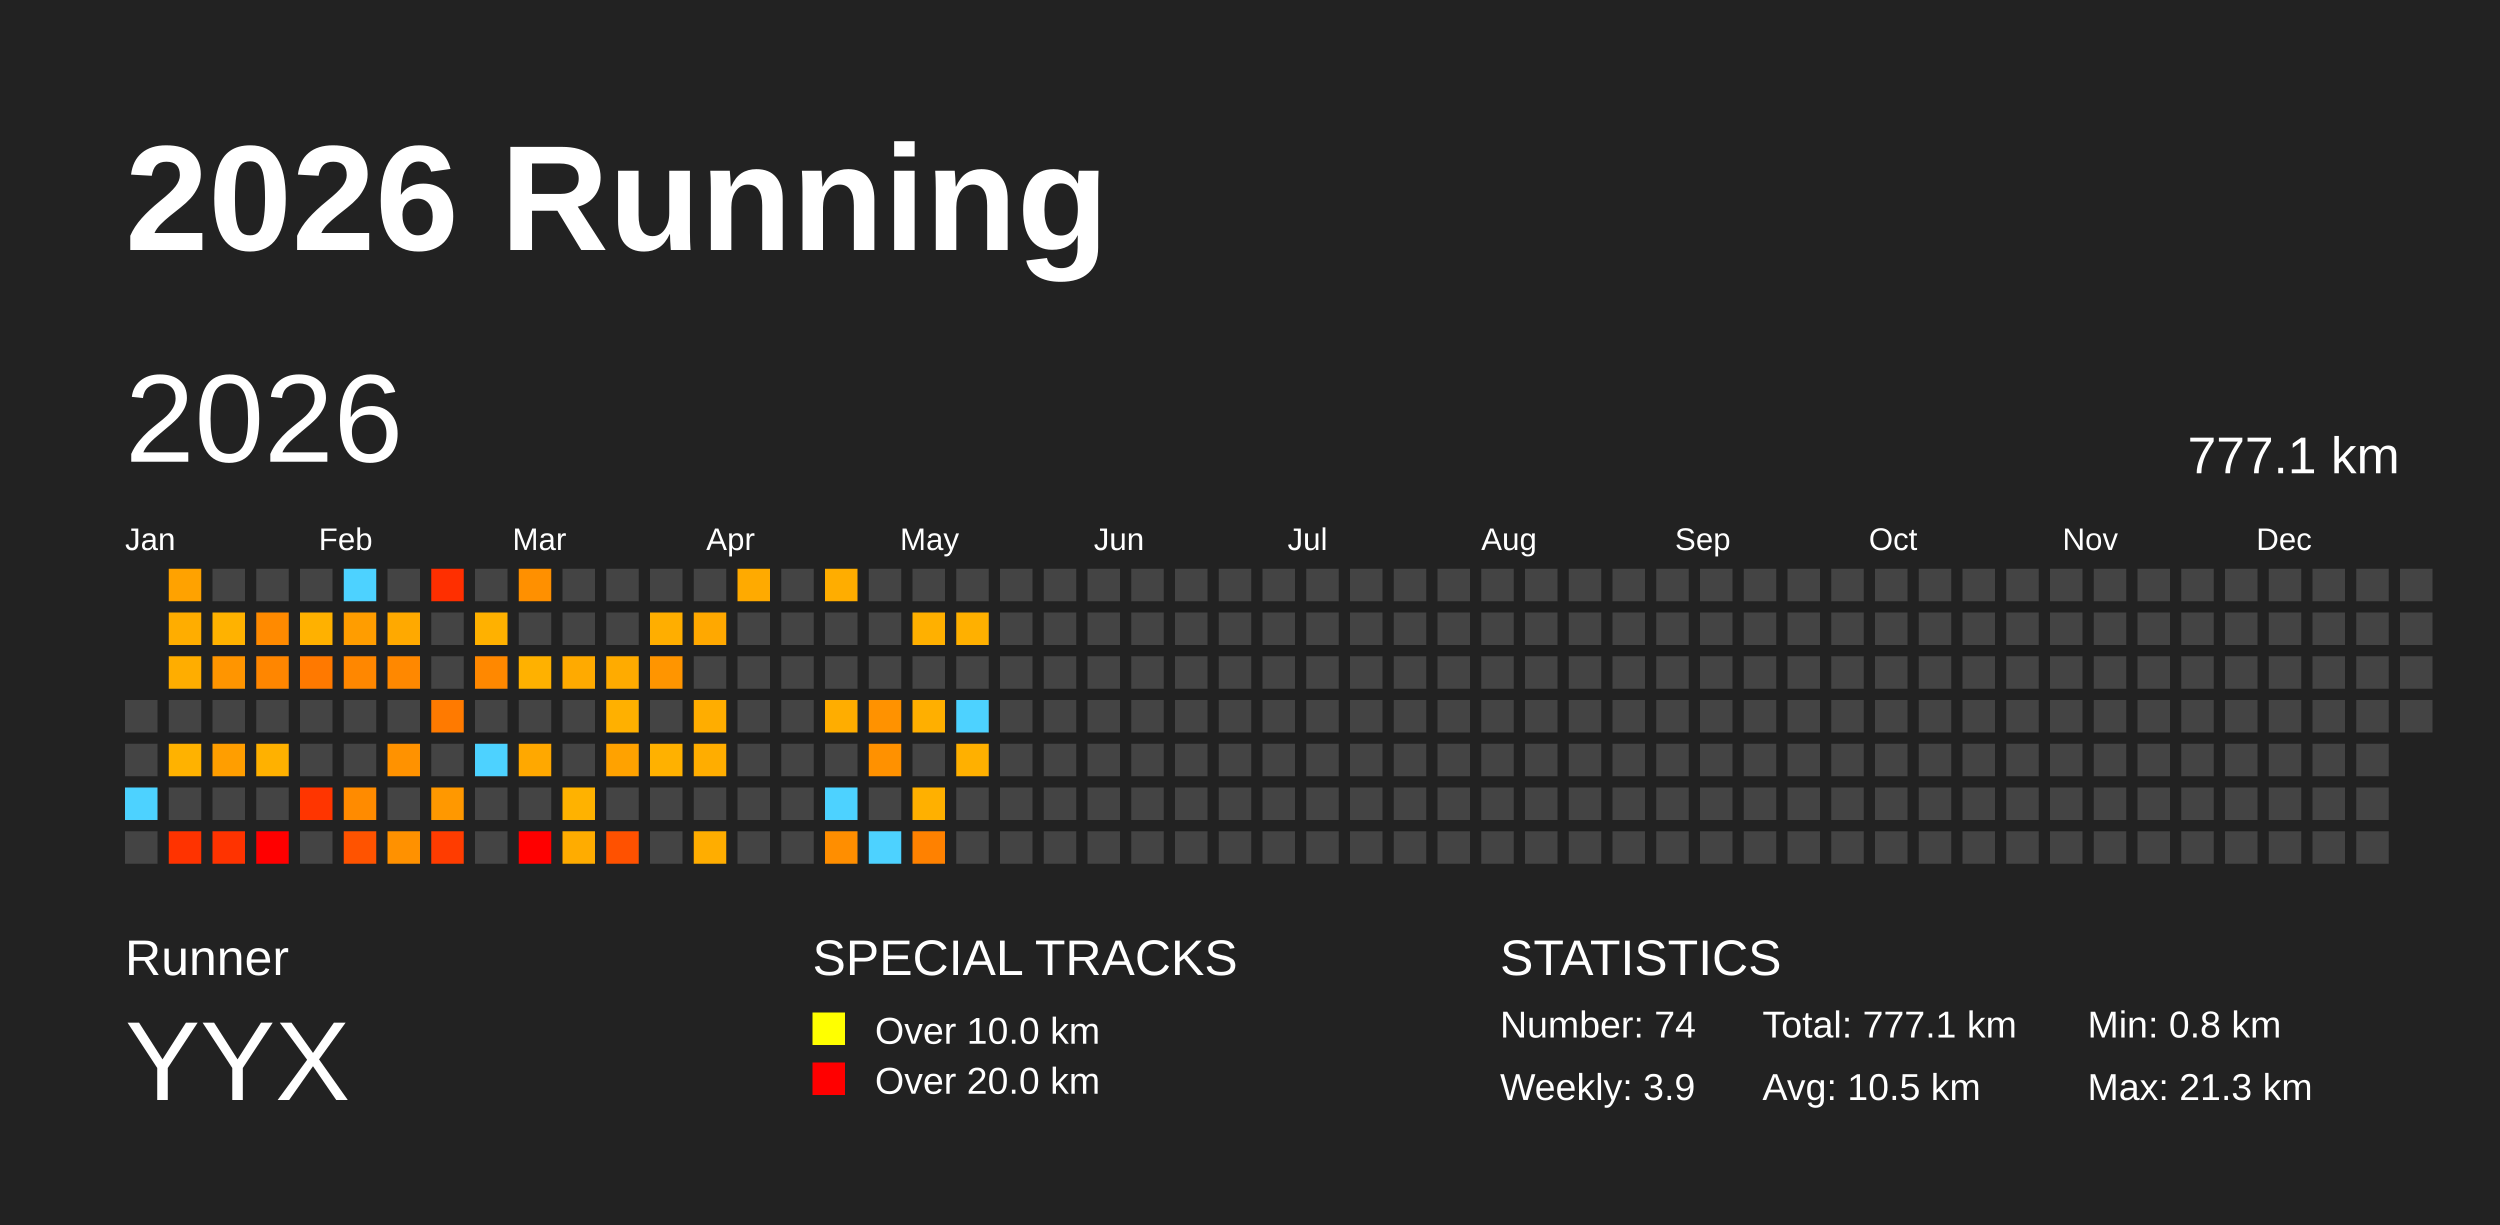
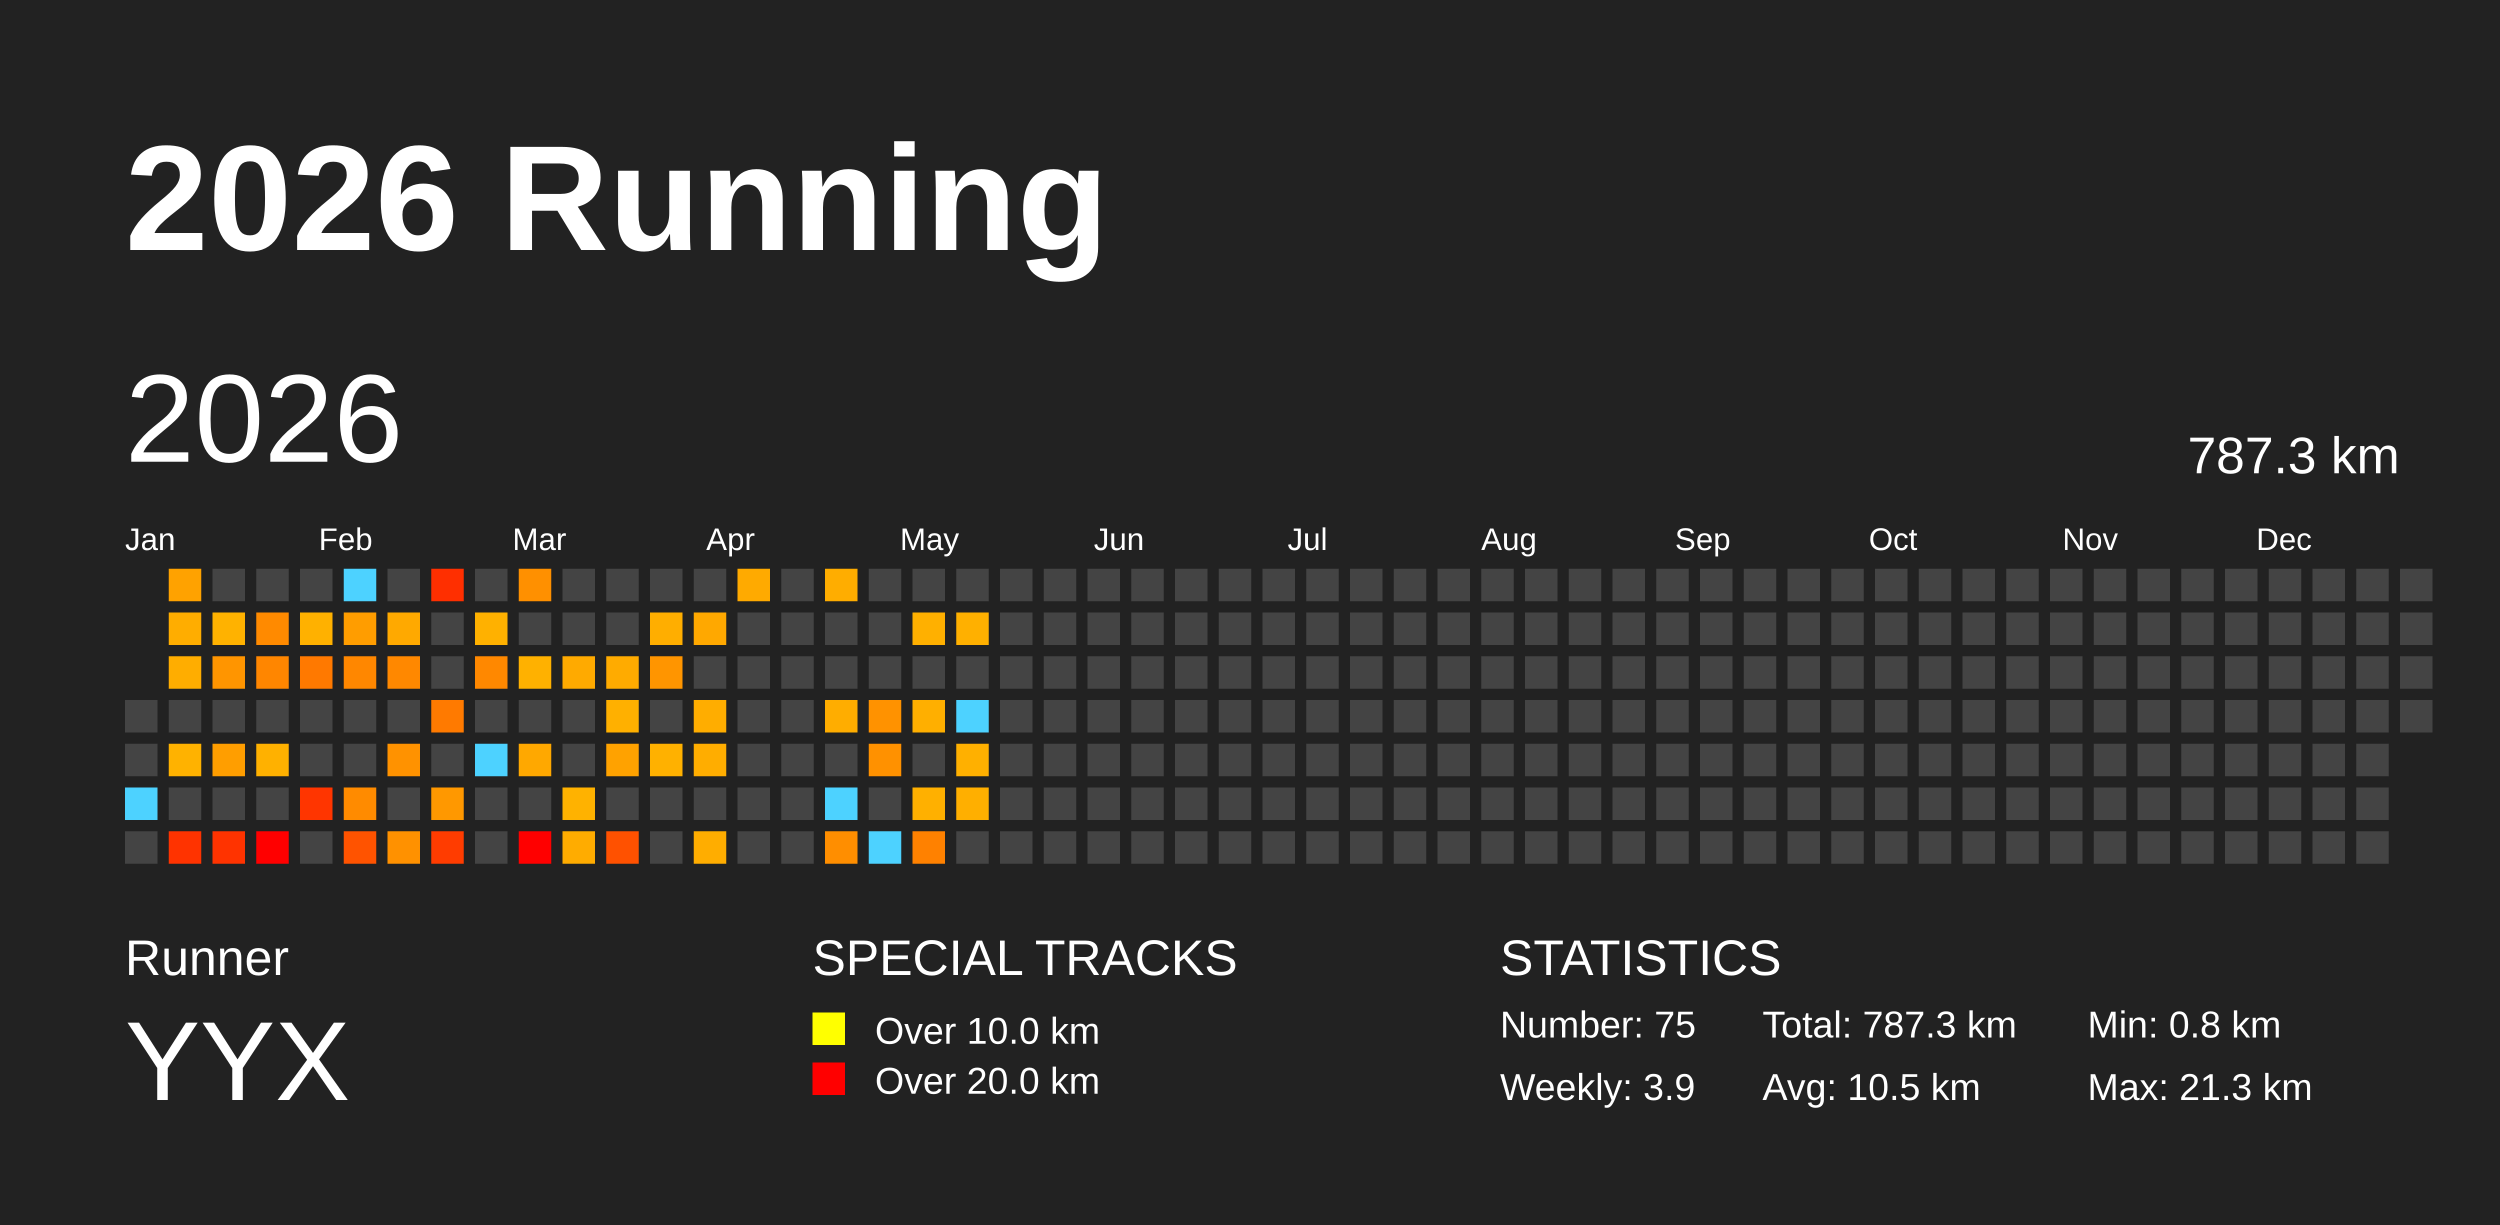
<svg xmlns="http://www.w3.org/2000/svg" baseProfile="full" height="98mm" version="1.1" viewBox="0,0,200,98" width="200mm">
  <defs />
  <rect fill="#222222" height="98" width="200" x="0" y="0" />
  <text fill="#FFFFFF" style="font-size:12px; font-family:Arial; font-weight:bold;" x="10" y="20">2026 Running</text>
  <text fill="#FFFFFF" style="font-size:4px; font-family:Arial" x="10" y="78">Runner</text>
  <text fill="#FFFFFF" style="font-size:9px; font-family:Arial" x="10" y="88">YYX</text>
  <text fill="#FFFFFF" style="font-size:4px; font-family:Arial" x="65" y="78">SPECIAL TRACKS</text>
  <rect fill="yellow" height="2.6" width="2.6" x="65" y="81" />
  <text fill="#FFFFFF" style="font-size:3px; font-family:Arial" x="70" y="83.5">Over 10.0 km</text>
  <rect fill="red" height="2.6" width="2.6" x="65" y="85" />
  <text fill="#FFFFFF" style="font-size:3px; font-family:Arial" x="70" y="87.5">Over 20.0 km</text>
  <text fill="#FFFFFF" style="font-size:4px; font-family:Arial" x="120" y="78">STATISTICS</text>
-   <text fill="#FFFFFF" style="font-size:3px; font-family:Arial" x="120" y="83">Number: 74</text>
+   <text fill="#FFFFFF" style="font-size:3px; font-family:Arial" x="120" y="83">Number: 75</text>
  <text fill="#FFFFFF" style="font-size:3px; font-family:Arial" x="120" y="88">Weekly: 3.9</text>
-   <text fill="#FFFFFF" style="font-size:3px; font-family:Arial" x="141" y="83">Total: 777.1 km</text>
+   <text fill="#FFFFFF" style="font-size:3px; font-family:Arial" x="141" y="83">Total: 787.3 km</text>
  <text fill="#FFFFFF" style="font-size:3px; font-family:Arial" x="141" y="88">Avg: 10.5 km</text>
  <text fill="#FFFFFF" style="font-size:3px; font-family:Arial" x="167" y="83">Min: 0.8 km</text>
  <text fill="#FFFFFF" style="font-size:3px; font-family:Arial" x="167" y="88">Max: 21.3 km</text>
  <text dominant-baseline="hanging" fill="#FFFFFF" style="font-size:10.0px; font-family:Arial;" x="10" y="30">2026</text>
-   <text dominant-baseline="hanging" fill="#FFFFFF" style="font-size:4.125px; font-family:Arial;" x="175" y="35">777.1 km</text>
+   <text dominant-baseline="hanging" fill="#FFFFFF" style="font-size:4.125px; font-family:Arial;" x="175" y="35">787.3 km</text>
  <text fill="#FFFFFF" style="font-size:2.5px; font-family:Arial" x="10.0" y="44">Jan</text>
  <text fill="#FFFFFF" style="font-size:2.5px; font-family:Arial" x="25.5" y="44">Feb</text>
  <text fill="#FFFFFF" style="font-size:2.5px; font-family:Arial" x="41.0" y="44">Mar</text>
  <text fill="#FFFFFF" style="font-size:2.5px; font-family:Arial" x="56.5" y="44">Apr</text>
  <text fill="#FFFFFF" style="font-size:2.5px; font-family:Arial" x="72.0" y="44">May</text>
  <text fill="#FFFFFF" style="font-size:2.5px; font-family:Arial" x="87.5" y="44">Jun</text>
  <text fill="#FFFFFF" style="font-size:2.5px; font-family:Arial" x="103.0" y="44">Jul</text>
  <text fill="#FFFFFF" style="font-size:2.5px; font-family:Arial" x="118.5" y="44">Aug</text>
  <text fill="#FFFFFF" style="font-size:2.5px; font-family:Arial" x="134.0" y="44">Sep</text>
  <text fill="#FFFFFF" style="font-size:2.5px; font-family:Arial" x="149.5" y="44">Oct</text>
  <text fill="#FFFFFF" style="font-size:2.5px; font-family:Arial" x="165.0" y="44">Nov</text>
  <text fill="#FFFFFF" style="font-size:2.5px; font-family:Arial" x="180.5" y="44">Dec</text>
  <rect fill="#444444" height="2.6" width="2.6" x="10.0" y="56.0" />
  <rect fill="#444444" height="2.6" width="2.6" x="10.0" y="59.5" />
  <rect fill="#4dd2ff" height="2.6" width="2.6" x="10.0" y="63.0" />
  <rect fill="#444444" height="2.6" width="2.6" x="10.0" y="66.5" />
  <rect fill="#ffa200" height="2.6" width="2.6" x="13.5" y="45.5" />
  <rect fill="#ffad00" height="2.6" width="2.6" x="13.5" y="49.0" />
  <rect fill="#ffad00" height="2.6" width="2.6" x="13.5" y="52.5" />
  <rect fill="#444444" height="2.6" width="2.6" x="13.5" y="56.0" />
  <rect fill="#ffb200" height="2.6" width="2.6" x="13.5" y="59.5" />
  <rect fill="#444444" height="2.6" width="2.6" x="13.5" y="63.0" />
  <rect fill="#ff3300" height="2.6" width="2.6" x="13.5" y="66.5" />
  <rect fill="#444444" height="2.6" width="2.6" x="17.0" y="45.5" />
  <rect fill="#ffb200" height="2.6" width="2.6" x="17.0" y="49.0" />
  <rect fill="#ff9500" height="2.6" width="2.6" x="17.0" y="52.5" />
  <rect fill="#444444" height="2.6" width="2.6" x="17.0" y="56.0" />
  <rect fill="#ff9e00" height="2.6" width="2.6" x="17.0" y="59.5" />
  <rect fill="#444444" height="2.6" width="2.6" x="17.0" y="63.0" />
  <rect fill="#ff3300" height="2.6" width="2.6" x="17.0" y="66.5" />
  <rect fill="#444444" height="2.6" width="2.6" x="20.5" y="45.5" />
  <rect fill="#ff8a00" height="2.6" width="2.6" x="20.5" y="49.0" />
  <rect fill="#ff8600" height="2.6" width="2.6" x="20.5" y="52.5" />
  <rect fill="#444444" height="2.6" width="2.6" x="20.5" y="56.0" />
  <rect fill="#ffb100" height="2.6" width="2.6" x="20.5" y="59.5" />
  <rect fill="#444444" height="2.6" width="2.6" x="20.5" y="63.0" />
  <rect fill="red" height="2.6" width="2.6" x="20.5" y="66.5" />
  <rect fill="#444444" height="2.6" width="2.6" x="24.0" y="45.5" />
  <rect fill="#ffb100" height="2.6" width="2.6" x="24.0" y="49.0" />
  <rect fill="#ff7900" height="2.6" width="2.6" x="24.0" y="52.5" />
  <rect fill="#444444" height="2.6" width="2.6" x="24.0" y="56.0" />
  <rect fill="#444444" height="2.6" width="2.6" x="24.0" y="59.5" />
  <rect fill="#ff3500" height="2.6" width="2.6" x="24.0" y="63.0" />
  <rect fill="#444444" height="2.6" width="2.6" x="24.0" y="66.5" />
  <rect fill="#4dd2ff" height="2.6" width="2.6" x="27.5" y="45.5" />
  <rect fill="#ff9d00" height="2.6" width="2.6" x="27.5" y="49.0" />
  <rect fill="#ff8700" height="2.6" width="2.6" x="27.5" y="52.5" />
  <rect fill="#444444" height="2.6" width="2.6" x="27.5" y="56.0" />
  <rect fill="#444444" height="2.6" width="2.6" x="27.5" y="59.5" />
  <rect fill="#ff8b00" height="2.6" width="2.6" x="27.5" y="63.0" />
  <rect fill="#ff5300" height="2.6" width="2.6" x="27.5" y="66.5" />
  <rect fill="#444444" height="2.6" width="2.6" x="31.0" y="45.5" />
  <rect fill="#ffa900" height="2.6" width="2.6" x="31.0" y="49.0" />
  <rect fill="#ff8800" height="2.6" width="2.6" x="31.0" y="52.5" />
  <rect fill="#444444" height="2.6" width="2.6" x="31.0" y="56.0" />
  <rect fill="#ff9200" height="2.6" width="2.6" x="31.0" y="59.5" />
  <rect fill="#444444" height="2.6" width="2.6" x="31.0" y="63.0" />
  <rect fill="#ff9100" height="2.6" width="2.6" x="31.0" y="66.5" />
  <rect fill="#ff2f00" height="2.6" width="2.6" x="34.5" y="45.5" />
  <rect fill="#444444" height="2.6" width="2.6" x="34.5" y="49.0" />
  <rect fill="#444444" height="2.6" width="2.6" x="34.5" y="52.5" />
  <rect fill="#ff7a00" height="2.6" width="2.6" x="34.5" y="56.0" />
  <rect fill="#444444" height="2.6" width="2.6" x="34.5" y="59.5" />
  <rect fill="#ff9800" height="2.6" width="2.6" x="34.5" y="63.0" />
  <rect fill="#ff3c00" height="2.6" width="2.6" x="34.5" y="66.5" />
  <rect fill="#444444" height="2.6" width="2.6" x="38.0" y="45.5" />
  <rect fill="#ffb100" height="2.6" width="2.6" x="38.0" y="49.0" />
  <rect fill="#ff8800" height="2.6" width="2.6" x="38.0" y="52.5" />
  <rect fill="#444444" height="2.6" width="2.6" x="38.0" y="56.0" />
  <rect fill="#4dd2ff" height="2.6" width="2.6" x="38.0" y="59.5" />
  <rect fill="#444444" height="2.6" width="2.6" x="38.0" y="63.0" />
  <rect fill="#444444" height="2.6" width="2.6" x="38.0" y="66.5" />
  <rect fill="#ff9000" height="2.6" width="2.6" x="41.5" y="45.5" />
  <rect fill="#444444" height="2.6" width="2.6" x="41.5" y="49.0" />
  <rect fill="#ffb100" height="2.6" width="2.6" x="41.5" y="52.5" />
  <rect fill="#444444" height="2.6" width="2.6" x="41.5" y="56.0" />
  <rect fill="#ffa800" height="2.6" width="2.6" x="41.5" y="59.5" />
  <rect fill="#444444" height="2.6" width="2.6" x="41.5" y="63.0" />
  <rect fill="red" height="2.6" width="2.6" x="41.5" y="66.5" />
  <rect fill="#444444" height="2.6" width="2.6" x="45.0" y="45.5" />
  <rect fill="#444444" height="2.6" width="2.6" x="45.0" y="49.0" />
  <rect fill="#ffaa00" height="2.6" width="2.6" x="45.0" y="52.5" />
  <rect fill="#444444" height="2.6" width="2.6" x="45.0" y="56.0" />
  <rect fill="#444444" height="2.6" width="2.6" x="45.0" y="59.5" />
  <rect fill="#ffb200" height="2.6" width="2.6" x="45.0" y="63.0" />
  <rect fill="#ffac00" height="2.6" width="2.6" x="45.0" y="66.5" />
  <rect fill="#444444" height="2.6" width="2.6" x="48.5" y="45.5" />
  <rect fill="#444444" height="2.6" width="2.6" x="48.5" y="49.0" />
  <rect fill="#ffab00" height="2.6" width="2.6" x="48.5" y="52.5" />
  <rect fill="#ffb000" height="2.6" width="2.6" x="48.5" y="56.0" />
  <rect fill="#ffa200" height="2.6" width="2.6" x="48.5" y="59.5" />
  <rect fill="#444444" height="2.6" width="2.6" x="48.5" y="63.0" />
  <rect fill="#ff5100" height="2.6" width="2.6" x="48.5" y="66.5" />
  <rect fill="#444444" height="2.6" width="2.6" x="52.0" y="45.5" />
  <rect fill="#ffae00" height="2.6" width="2.6" x="52.0" y="49.0" />
  <rect fill="#ff9500" height="2.6" width="2.6" x="52.0" y="52.5" />
  <rect fill="#444444" height="2.6" width="2.6" x="52.0" y="56.0" />
  <rect fill="#ffb100" height="2.6" width="2.6" x="52.0" y="59.5" />
  <rect fill="#444444" height="2.6" width="2.6" x="52.0" y="63.0" />
  <rect fill="#444444" height="2.6" width="2.6" x="52.0" y="66.5" />
  <rect fill="#444444" height="2.6" width="2.6" x="55.5" y="45.5" />
  <rect fill="#ffa800" height="2.6" width="2.6" x="55.5" y="49.0" />
  <rect fill="#444444" height="2.6" width="2.6" x="55.5" y="52.5" />
  <rect fill="#ffad00" height="2.6" width="2.6" x="55.5" y="56.0" />
  <rect fill="#ffad00" height="2.6" width="2.6" x="55.5" y="59.5" />
  <rect fill="#444444" height="2.6" width="2.6" x="55.5" y="63.0" />
  <rect fill="#ffad00" height="2.6" width="2.6" x="55.5" y="66.5" />
  <rect fill="#ffaa00" height="2.6" width="2.6" x="59.0" y="45.5" />
  <rect fill="#444444" height="2.6" width="2.6" x="59.0" y="49.0" />
  <rect fill="#444444" height="2.6" width="2.6" x="59.0" y="52.5" />
  <rect fill="#444444" height="2.6" width="2.6" x="59.0" y="56.0" />
  <rect fill="#444444" height="2.6" width="2.6" x="59.0" y="59.5" />
  <rect fill="#444444" height="2.6" width="2.6" x="59.0" y="63.0" />
  <rect fill="#444444" height="2.6" width="2.6" x="59.0" y="66.5" />
  <rect fill="#444444" height="2.6" width="2.6" x="62.5" y="45.5" />
  <rect fill="#444444" height="2.6" width="2.6" x="62.5" y="49.0" />
  <rect fill="#444444" height="2.6" width="2.6" x="62.5" y="52.5" />
  <rect fill="#444444" height="2.6" width="2.6" x="62.5" y="56.0" />
  <rect fill="#444444" height="2.6" width="2.6" x="62.5" y="59.5" />
  <rect fill="#444444" height="2.6" width="2.6" x="62.5" y="63.0" />
  <rect fill="#444444" height="2.6" width="2.6" x="62.5" y="66.5" />
  <rect fill="#ffad00" height="2.6" width="2.6" x="66.0" y="45.5" />
  <rect fill="#444444" height="2.6" width="2.6" x="66.0" y="49.0" />
  <rect fill="#444444" height="2.6" width="2.6" x="66.0" y="52.5" />
  <rect fill="#ffad00" height="2.6" width="2.6" x="66.0" y="56.0" />
  <rect fill="#444444" height="2.6" width="2.6" x="66.0" y="59.5" />
  <rect fill="#4dd2ff" height="2.6" width="2.6" x="66.0" y="63.0" />
  <rect fill="#ff8e00" height="2.6" width="2.6" x="66.0" y="66.5" />
  <rect fill="#444444" height="2.6" width="2.6" x="69.5" y="45.5" />
  <rect fill="#444444" height="2.6" width="2.6" x="69.5" y="49.0" />
  <rect fill="#444444" height="2.6" width="2.6" x="69.5" y="52.5" />
  <rect fill="#ff9200" height="2.6" width="2.6" x="69.5" y="56.0" />
  <rect fill="#ff9100" height="2.6" width="2.6" x="69.5" y="59.5" />
  <rect fill="#444444" height="2.6" width="2.6" x="69.5" y="63.0" />
  <rect fill="#4dd2ff" height="2.6" width="2.6" x="69.5" y="66.5" />
  <rect fill="#444444" height="2.6" width="2.6" x="73.0" y="45.5" />
  <rect fill="#ffb000" height="2.6" width="2.6" x="73.0" y="49.0" />
  <rect fill="#444444" height="2.6" width="2.6" x="73.0" y="52.5" />
  <rect fill="#ffaf00" height="2.6" width="2.6" x="73.0" y="56.0" />
  <rect fill="#444444" height="2.6" width="2.6" x="73.0" y="59.5" />
  <rect fill="#ffb000" height="2.6" width="2.6" x="73.0" y="63.0" />
  <rect fill="#ff8100" height="2.6" width="2.6" x="73.0" y="66.5" />
  <rect fill="#444444" height="2.6" width="2.6" x="76.5" y="45.5" />
  <rect fill="#ffb000" height="2.6" width="2.6" x="76.5" y="49.0" />
  <rect fill="#444444" height="2.6" width="2.6" x="76.5" y="52.5" />
  <rect fill="#4dd2ff" height="2.6" width="2.6" x="76.5" y="56.0" />
  <rect fill="#ffb000" height="2.6" width="2.6" x="76.5" y="59.5" />
-   <rect fill="#444444" height="2.6" width="2.6" x="76.5" y="63.0" />
+   <rect fill="#ffaf00" height="2.6" width="2.6" x="76.5" y="63.0" />
  <rect fill="#444444" height="2.6" width="2.6" x="76.5" y="66.5" />
  <rect fill="#444444" height="2.6" width="2.6" x="80.0" y="45.5" />
  <rect fill="#444444" height="2.6" width="2.6" x="80.0" y="49.0" />
  <rect fill="#444444" height="2.6" width="2.6" x="80.0" y="52.5" />
  <rect fill="#444444" height="2.6" width="2.6" x="80.0" y="56.0" />
  <rect fill="#444444" height="2.6" width="2.6" x="80.0" y="59.5" />
  <rect fill="#444444" height="2.6" width="2.6" x="80.0" y="63.0" />
  <rect fill="#444444" height="2.6" width="2.6" x="80.0" y="66.5" />
  <rect fill="#444444" height="2.6" width="2.6" x="83.5" y="45.5" />
  <rect fill="#444444" height="2.6" width="2.6" x="83.5" y="49.0" />
  <rect fill="#444444" height="2.6" width="2.6" x="83.5" y="52.5" />
  <rect fill="#444444" height="2.6" width="2.6" x="83.5" y="56.0" />
  <rect fill="#444444" height="2.6" width="2.6" x="83.5" y="59.5" />
  <rect fill="#444444" height="2.6" width="2.6" x="83.5" y="63.0" />
  <rect fill="#444444" height="2.6" width="2.6" x="83.5" y="66.5" />
  <rect fill="#444444" height="2.6" width="2.6" x="87.0" y="45.5" />
  <rect fill="#444444" height="2.6" width="2.6" x="87.0" y="49.0" />
  <rect fill="#444444" height="2.6" width="2.6" x="87.0" y="52.5" />
  <rect fill="#444444" height="2.6" width="2.6" x="87.0" y="56.0" />
  <rect fill="#444444" height="2.6" width="2.6" x="87.0" y="59.5" />
  <rect fill="#444444" height="2.6" width="2.6" x="87.0" y="63.0" />
  <rect fill="#444444" height="2.6" width="2.6" x="87.0" y="66.5" />
  <rect fill="#444444" height="2.6" width="2.6" x="90.5" y="45.5" />
  <rect fill="#444444" height="2.6" width="2.6" x="90.5" y="49.0" />
  <rect fill="#444444" height="2.6" width="2.6" x="90.5" y="52.5" />
  <rect fill="#444444" height="2.6" width="2.6" x="90.5" y="56.0" />
  <rect fill="#444444" height="2.6" width="2.6" x="90.5" y="59.5" />
  <rect fill="#444444" height="2.6" width="2.6" x="90.5" y="63.0" />
  <rect fill="#444444" height="2.6" width="2.6" x="90.5" y="66.5" />
  <rect fill="#444444" height="2.6" width="2.6" x="94.0" y="45.5" />
  <rect fill="#444444" height="2.6" width="2.6" x="94.0" y="49.0" />
  <rect fill="#444444" height="2.6" width="2.6" x="94.0" y="52.5" />
  <rect fill="#444444" height="2.6" width="2.6" x="94.0" y="56.0" />
  <rect fill="#444444" height="2.6" width="2.6" x="94.0" y="59.5" />
  <rect fill="#444444" height="2.6" width="2.6" x="94.0" y="63.0" />
  <rect fill="#444444" height="2.6" width="2.6" x="94.0" y="66.5" />
  <rect fill="#444444" height="2.6" width="2.6" x="97.5" y="45.5" />
  <rect fill="#444444" height="2.6" width="2.6" x="97.5" y="49.0" />
  <rect fill="#444444" height="2.6" width="2.6" x="97.5" y="52.5" />
  <rect fill="#444444" height="2.6" width="2.6" x="97.5" y="56.0" />
  <rect fill="#444444" height="2.6" width="2.6" x="97.5" y="59.5" />
  <rect fill="#444444" height="2.6" width="2.6" x="97.5" y="63.0" />
  <rect fill="#444444" height="2.6" width="2.6" x="97.5" y="66.5" />
  <rect fill="#444444" height="2.6" width="2.6" x="101.0" y="45.5" />
  <rect fill="#444444" height="2.6" width="2.6" x="101.0" y="49.0" />
  <rect fill="#444444" height="2.6" width="2.6" x="101.0" y="52.5" />
  <rect fill="#444444" height="2.6" width="2.6" x="101.0" y="56.0" />
  <rect fill="#444444" height="2.6" width="2.6" x="101.0" y="59.5" />
  <rect fill="#444444" height="2.6" width="2.6" x="101.0" y="63.0" />
  <rect fill="#444444" height="2.6" width="2.6" x="101.0" y="66.5" />
  <rect fill="#444444" height="2.6" width="2.6" x="104.5" y="45.5" />
  <rect fill="#444444" height="2.6" width="2.6" x="104.5" y="49.0" />
  <rect fill="#444444" height="2.6" width="2.6" x="104.5" y="52.5" />
  <rect fill="#444444" height="2.6" width="2.6" x="104.5" y="56.0" />
  <rect fill="#444444" height="2.6" width="2.6" x="104.5" y="59.5" />
  <rect fill="#444444" height="2.6" width="2.6" x="104.5" y="63.0" />
  <rect fill="#444444" height="2.6" width="2.6" x="104.5" y="66.5" />
  <rect fill="#444444" height="2.6" width="2.6" x="108.0" y="45.5" />
  <rect fill="#444444" height="2.6" width="2.6" x="108.0" y="49.0" />
  <rect fill="#444444" height="2.6" width="2.6" x="108.0" y="52.5" />
  <rect fill="#444444" height="2.6" width="2.6" x="108.0" y="56.0" />
  <rect fill="#444444" height="2.6" width="2.6" x="108.0" y="59.5" />
  <rect fill="#444444" height="2.6" width="2.6" x="108.0" y="63.0" />
  <rect fill="#444444" height="2.6" width="2.6" x="108.0" y="66.5" />
  <rect fill="#444444" height="2.6" width="2.6" x="111.5" y="45.5" />
  <rect fill="#444444" height="2.6" width="2.6" x="111.5" y="49.0" />
  <rect fill="#444444" height="2.6" width="2.6" x="111.5" y="52.5" />
  <rect fill="#444444" height="2.6" width="2.6" x="111.5" y="56.0" />
  <rect fill="#444444" height="2.6" width="2.6" x="111.5" y="59.5" />
  <rect fill="#444444" height="2.6" width="2.6" x="111.5" y="63.0" />
  <rect fill="#444444" height="2.6" width="2.6" x="111.5" y="66.5" />
  <rect fill="#444444" height="2.6" width="2.6" x="115.0" y="45.5" />
  <rect fill="#444444" height="2.6" width="2.6" x="115.0" y="49.0" />
  <rect fill="#444444" height="2.6" width="2.6" x="115.0" y="52.5" />
  <rect fill="#444444" height="2.6" width="2.6" x="115.0" y="56.0" />
  <rect fill="#444444" height="2.6" width="2.6" x="115.0" y="59.5" />
  <rect fill="#444444" height="2.6" width="2.6" x="115.0" y="63.0" />
  <rect fill="#444444" height="2.6" width="2.6" x="115.0" y="66.5" />
  <rect fill="#444444" height="2.6" width="2.6" x="118.5" y="45.5" />
  <rect fill="#444444" height="2.6" width="2.6" x="118.5" y="49.0" />
  <rect fill="#444444" height="2.6" width="2.6" x="118.5" y="52.5" />
  <rect fill="#444444" height="2.6" width="2.6" x="118.5" y="56.0" />
  <rect fill="#444444" height="2.6" width="2.6" x="118.5" y="59.5" />
  <rect fill="#444444" height="2.6" width="2.6" x="118.5" y="63.0" />
  <rect fill="#444444" height="2.6" width="2.6" x="118.5" y="66.5" />
  <rect fill="#444444" height="2.6" width="2.6" x="122.0" y="45.5" />
  <rect fill="#444444" height="2.6" width="2.6" x="122.0" y="49.0" />
  <rect fill="#444444" height="2.6" width="2.6" x="122.0" y="52.5" />
  <rect fill="#444444" height="2.6" width="2.6" x="122.0" y="56.0" />
  <rect fill="#444444" height="2.6" width="2.6" x="122.0" y="59.5" />
  <rect fill="#444444" height="2.6" width="2.6" x="122.0" y="63.0" />
  <rect fill="#444444" height="2.6" width="2.6" x="122.0" y="66.5" />
  <rect fill="#444444" height="2.6" width="2.6" x="125.5" y="45.5" />
  <rect fill="#444444" height="2.6" width="2.6" x="125.5" y="49.0" />
  <rect fill="#444444" height="2.6" width="2.6" x="125.5" y="52.5" />
  <rect fill="#444444" height="2.6" width="2.6" x="125.5" y="56.0" />
  <rect fill="#444444" height="2.6" width="2.6" x="125.5" y="59.5" />
  <rect fill="#444444" height="2.6" width="2.6" x="125.5" y="63.0" />
  <rect fill="#444444" height="2.6" width="2.6" x="125.5" y="66.5" />
  <rect fill="#444444" height="2.6" width="2.6" x="129.0" y="45.5" />
  <rect fill="#444444" height="2.6" width="2.6" x="129.0" y="49.0" />
  <rect fill="#444444" height="2.6" width="2.6" x="129.0" y="52.5" />
  <rect fill="#444444" height="2.6" width="2.6" x="129.0" y="56.0" />
  <rect fill="#444444" height="2.6" width="2.6" x="129.0" y="59.5" />
  <rect fill="#444444" height="2.6" width="2.6" x="129.0" y="63.0" />
  <rect fill="#444444" height="2.6" width="2.6" x="129.0" y="66.5" />
  <rect fill="#444444" height="2.6" width="2.6" x="132.5" y="45.5" />
  <rect fill="#444444" height="2.6" width="2.6" x="132.5" y="49.0" />
  <rect fill="#444444" height="2.6" width="2.6" x="132.5" y="52.5" />
  <rect fill="#444444" height="2.6" width="2.6" x="132.5" y="56.0" />
  <rect fill="#444444" height="2.6" width="2.6" x="132.5" y="59.5" />
  <rect fill="#444444" height="2.6" width="2.6" x="132.5" y="63.0" />
  <rect fill="#444444" height="2.6" width="2.6" x="132.5" y="66.5" />
  <rect fill="#444444" height="2.6" width="2.6" x="136.0" y="45.5" />
  <rect fill="#444444" height="2.6" width="2.6" x="136.0" y="49.0" />
  <rect fill="#444444" height="2.6" width="2.6" x="136.0" y="52.5" />
  <rect fill="#444444" height="2.6" width="2.6" x="136.0" y="56.0" />
  <rect fill="#444444" height="2.6" width="2.6" x="136.0" y="59.5" />
  <rect fill="#444444" height="2.6" width="2.6" x="136.0" y="63.0" />
  <rect fill="#444444" height="2.6" width="2.6" x="136.0" y="66.5" />
  <rect fill="#444444" height="2.6" width="2.6" x="139.5" y="45.5" />
  <rect fill="#444444" height="2.6" width="2.6" x="139.5" y="49.0" />
  <rect fill="#444444" height="2.6" width="2.6" x="139.5" y="52.5" />
  <rect fill="#444444" height="2.6" width="2.6" x="139.5" y="56.0" />
  <rect fill="#444444" height="2.6" width="2.6" x="139.5" y="59.5" />
  <rect fill="#444444" height="2.6" width="2.6" x="139.5" y="63.0" />
  <rect fill="#444444" height="2.6" width="2.6" x="139.5" y="66.5" />
  <rect fill="#444444" height="2.6" width="2.6" x="143.0" y="45.5" />
  <rect fill="#444444" height="2.6" width="2.6" x="143.0" y="49.0" />
  <rect fill="#444444" height="2.6" width="2.6" x="143.0" y="52.5" />
  <rect fill="#444444" height="2.6" width="2.6" x="143.0" y="56.0" />
  <rect fill="#444444" height="2.6" width="2.6" x="143.0" y="59.5" />
  <rect fill="#444444" height="2.6" width="2.6" x="143.0" y="63.0" />
  <rect fill="#444444" height="2.6" width="2.6" x="143.0" y="66.5" />
  <rect fill="#444444" height="2.6" width="2.6" x="146.5" y="45.5" />
  <rect fill="#444444" height="2.6" width="2.6" x="146.5" y="49.0" />
  <rect fill="#444444" height="2.6" width="2.6" x="146.5" y="52.5" />
  <rect fill="#444444" height="2.6" width="2.6" x="146.5" y="56.0" />
  <rect fill="#444444" height="2.6" width="2.6" x="146.5" y="59.5" />
  <rect fill="#444444" height="2.6" width="2.6" x="146.5" y="63.0" />
  <rect fill="#444444" height="2.6" width="2.6" x="146.5" y="66.5" />
  <rect fill="#444444" height="2.6" width="2.6" x="150.0" y="45.5" />
  <rect fill="#444444" height="2.6" width="2.6" x="150.0" y="49.0" />
  <rect fill="#444444" height="2.6" width="2.6" x="150.0" y="52.5" />
  <rect fill="#444444" height="2.6" width="2.6" x="150.0" y="56.0" />
  <rect fill="#444444" height="2.6" width="2.6" x="150.0" y="59.5" />
  <rect fill="#444444" height="2.6" width="2.6" x="150.0" y="63.0" />
  <rect fill="#444444" height="2.6" width="2.6" x="150.0" y="66.5" />
  <rect fill="#444444" height="2.6" width="2.6" x="153.5" y="45.5" />
  <rect fill="#444444" height="2.6" width="2.6" x="153.5" y="49.0" />
  <rect fill="#444444" height="2.6" width="2.6" x="153.5" y="52.5" />
  <rect fill="#444444" height="2.6" width="2.6" x="153.5" y="56.0" />
  <rect fill="#444444" height="2.6" width="2.6" x="153.5" y="59.5" />
  <rect fill="#444444" height="2.6" width="2.6" x="153.5" y="63.0" />
  <rect fill="#444444" height="2.6" width="2.6" x="153.5" y="66.5" />
  <rect fill="#444444" height="2.6" width="2.6" x="157.0" y="45.5" />
  <rect fill="#444444" height="2.6" width="2.6" x="157.0" y="49.0" />
  <rect fill="#444444" height="2.6" width="2.6" x="157.0" y="52.5" />
  <rect fill="#444444" height="2.6" width="2.6" x="157.0" y="56.0" />
  <rect fill="#444444" height="2.6" width="2.6" x="157.0" y="59.5" />
  <rect fill="#444444" height="2.6" width="2.6" x="157.0" y="63.0" />
  <rect fill="#444444" height="2.6" width="2.6" x="157.0" y="66.5" />
  <rect fill="#444444" height="2.6" width="2.6" x="160.5" y="45.5" />
  <rect fill="#444444" height="2.6" width="2.6" x="160.5" y="49.0" />
  <rect fill="#444444" height="2.6" width="2.6" x="160.5" y="52.5" />
  <rect fill="#444444" height="2.6" width="2.6" x="160.5" y="56.0" />
  <rect fill="#444444" height="2.6" width="2.6" x="160.5" y="59.5" />
  <rect fill="#444444" height="2.6" width="2.6" x="160.5" y="63.0" />
  <rect fill="#444444" height="2.6" width="2.6" x="160.5" y="66.5" />
  <rect fill="#444444" height="2.6" width="2.6" x="164.0" y="45.5" />
  <rect fill="#444444" height="2.6" width="2.6" x="164.0" y="49.0" />
  <rect fill="#444444" height="2.6" width="2.6" x="164.0" y="52.5" />
  <rect fill="#444444" height="2.6" width="2.6" x="164.0" y="56.0" />
  <rect fill="#444444" height="2.6" width="2.6" x="164.0" y="59.5" />
  <rect fill="#444444" height="2.6" width="2.6" x="164.0" y="63.0" />
  <rect fill="#444444" height="2.6" width="2.6" x="164.0" y="66.5" />
  <rect fill="#444444" height="2.6" width="2.6" x="167.5" y="45.5" />
  <rect fill="#444444" height="2.6" width="2.6" x="167.5" y="49.0" />
  <rect fill="#444444" height="2.6" width="2.6" x="167.5" y="52.5" />
  <rect fill="#444444" height="2.6" width="2.6" x="167.5" y="56.0" />
  <rect fill="#444444" height="2.6" width="2.6" x="167.5" y="59.5" />
  <rect fill="#444444" height="2.6" width="2.6" x="167.5" y="63.0" />
  <rect fill="#444444" height="2.6" width="2.6" x="167.5" y="66.5" />
  <rect fill="#444444" height="2.6" width="2.6" x="171.0" y="45.5" />
  <rect fill="#444444" height="2.6" width="2.6" x="171.0" y="49.0" />
  <rect fill="#444444" height="2.6" width="2.6" x="171.0" y="52.5" />
  <rect fill="#444444" height="2.6" width="2.6" x="171.0" y="56.0" />
  <rect fill="#444444" height="2.6" width="2.6" x="171.0" y="59.5" />
  <rect fill="#444444" height="2.6" width="2.6" x="171.0" y="63.0" />
  <rect fill="#444444" height="2.6" width="2.6" x="171.0" y="66.5" />
  <rect fill="#444444" height="2.6" width="2.6" x="174.5" y="45.5" />
  <rect fill="#444444" height="2.6" width="2.6" x="174.5" y="49.0" />
  <rect fill="#444444" height="2.6" width="2.6" x="174.5" y="52.5" />
  <rect fill="#444444" height="2.6" width="2.6" x="174.5" y="56.0" />
  <rect fill="#444444" height="2.6" width="2.6" x="174.5" y="59.5" />
  <rect fill="#444444" height="2.6" width="2.6" x="174.5" y="63.0" />
  <rect fill="#444444" height="2.6" width="2.6" x="174.5" y="66.5" />
  <rect fill="#444444" height="2.6" width="2.6" x="178.0" y="45.5" />
  <rect fill="#444444" height="2.6" width="2.6" x="178.0" y="49.0" />
  <rect fill="#444444" height="2.6" width="2.6" x="178.0" y="52.5" />
  <rect fill="#444444" height="2.6" width="2.6" x="178.0" y="56.0" />
  <rect fill="#444444" height="2.6" width="2.6" x="178.0" y="59.5" />
  <rect fill="#444444" height="2.6" width="2.6" x="178.0" y="63.0" />
  <rect fill="#444444" height="2.6" width="2.6" x="178.0" y="66.5" />
  <rect fill="#444444" height="2.6" width="2.6" x="181.5" y="45.5" />
  <rect fill="#444444" height="2.6" width="2.6" x="181.5" y="49.0" />
  <rect fill="#444444" height="2.6" width="2.6" x="181.5" y="52.5" />
  <rect fill="#444444" height="2.6" width="2.6" x="181.5" y="56.0" />
  <rect fill="#444444" height="2.6" width="2.6" x="181.5" y="59.5" />
  <rect fill="#444444" height="2.6" width="2.6" x="181.5" y="63.0" />
  <rect fill="#444444" height="2.6" width="2.6" x="181.5" y="66.5" />
  <rect fill="#444444" height="2.6" width="2.6" x="185.0" y="45.5" />
  <rect fill="#444444" height="2.6" width="2.6" x="185.0" y="49.0" />
  <rect fill="#444444" height="2.6" width="2.6" x="185.0" y="52.5" />
  <rect fill="#444444" height="2.6" width="2.6" x="185.0" y="56.0" />
  <rect fill="#444444" height="2.6" width="2.6" x="185.0" y="59.5" />
  <rect fill="#444444" height="2.6" width="2.6" x="185.0" y="63.0" />
  <rect fill="#444444" height="2.6" width="2.6" x="185.0" y="66.5" />
  <rect fill="#444444" height="2.6" width="2.6" x="188.5" y="45.5" />
  <rect fill="#444444" height="2.6" width="2.6" x="188.5" y="49.0" />
  <rect fill="#444444" height="2.6" width="2.6" x="188.5" y="52.5" />
  <rect fill="#444444" height="2.6" width="2.6" x="188.5" y="56.0" />
  <rect fill="#444444" height="2.6" width="2.6" x="188.5" y="59.5" />
  <rect fill="#444444" height="2.6" width="2.6" x="188.5" y="63.0" />
  <rect fill="#444444" height="2.6" width="2.6" x="188.5" y="66.5" />
  <rect fill="#444444" height="2.6" width="2.6" x="192.0" y="45.5" />
  <rect fill="#444444" height="2.6" width="2.6" x="192.0" y="49.0" />
  <rect fill="#444444" height="2.6" width="2.6" x="192.0" y="52.5" />
  <rect fill="#444444" height="2.6" width="2.6" x="192.0" y="56.0" />
</svg>
